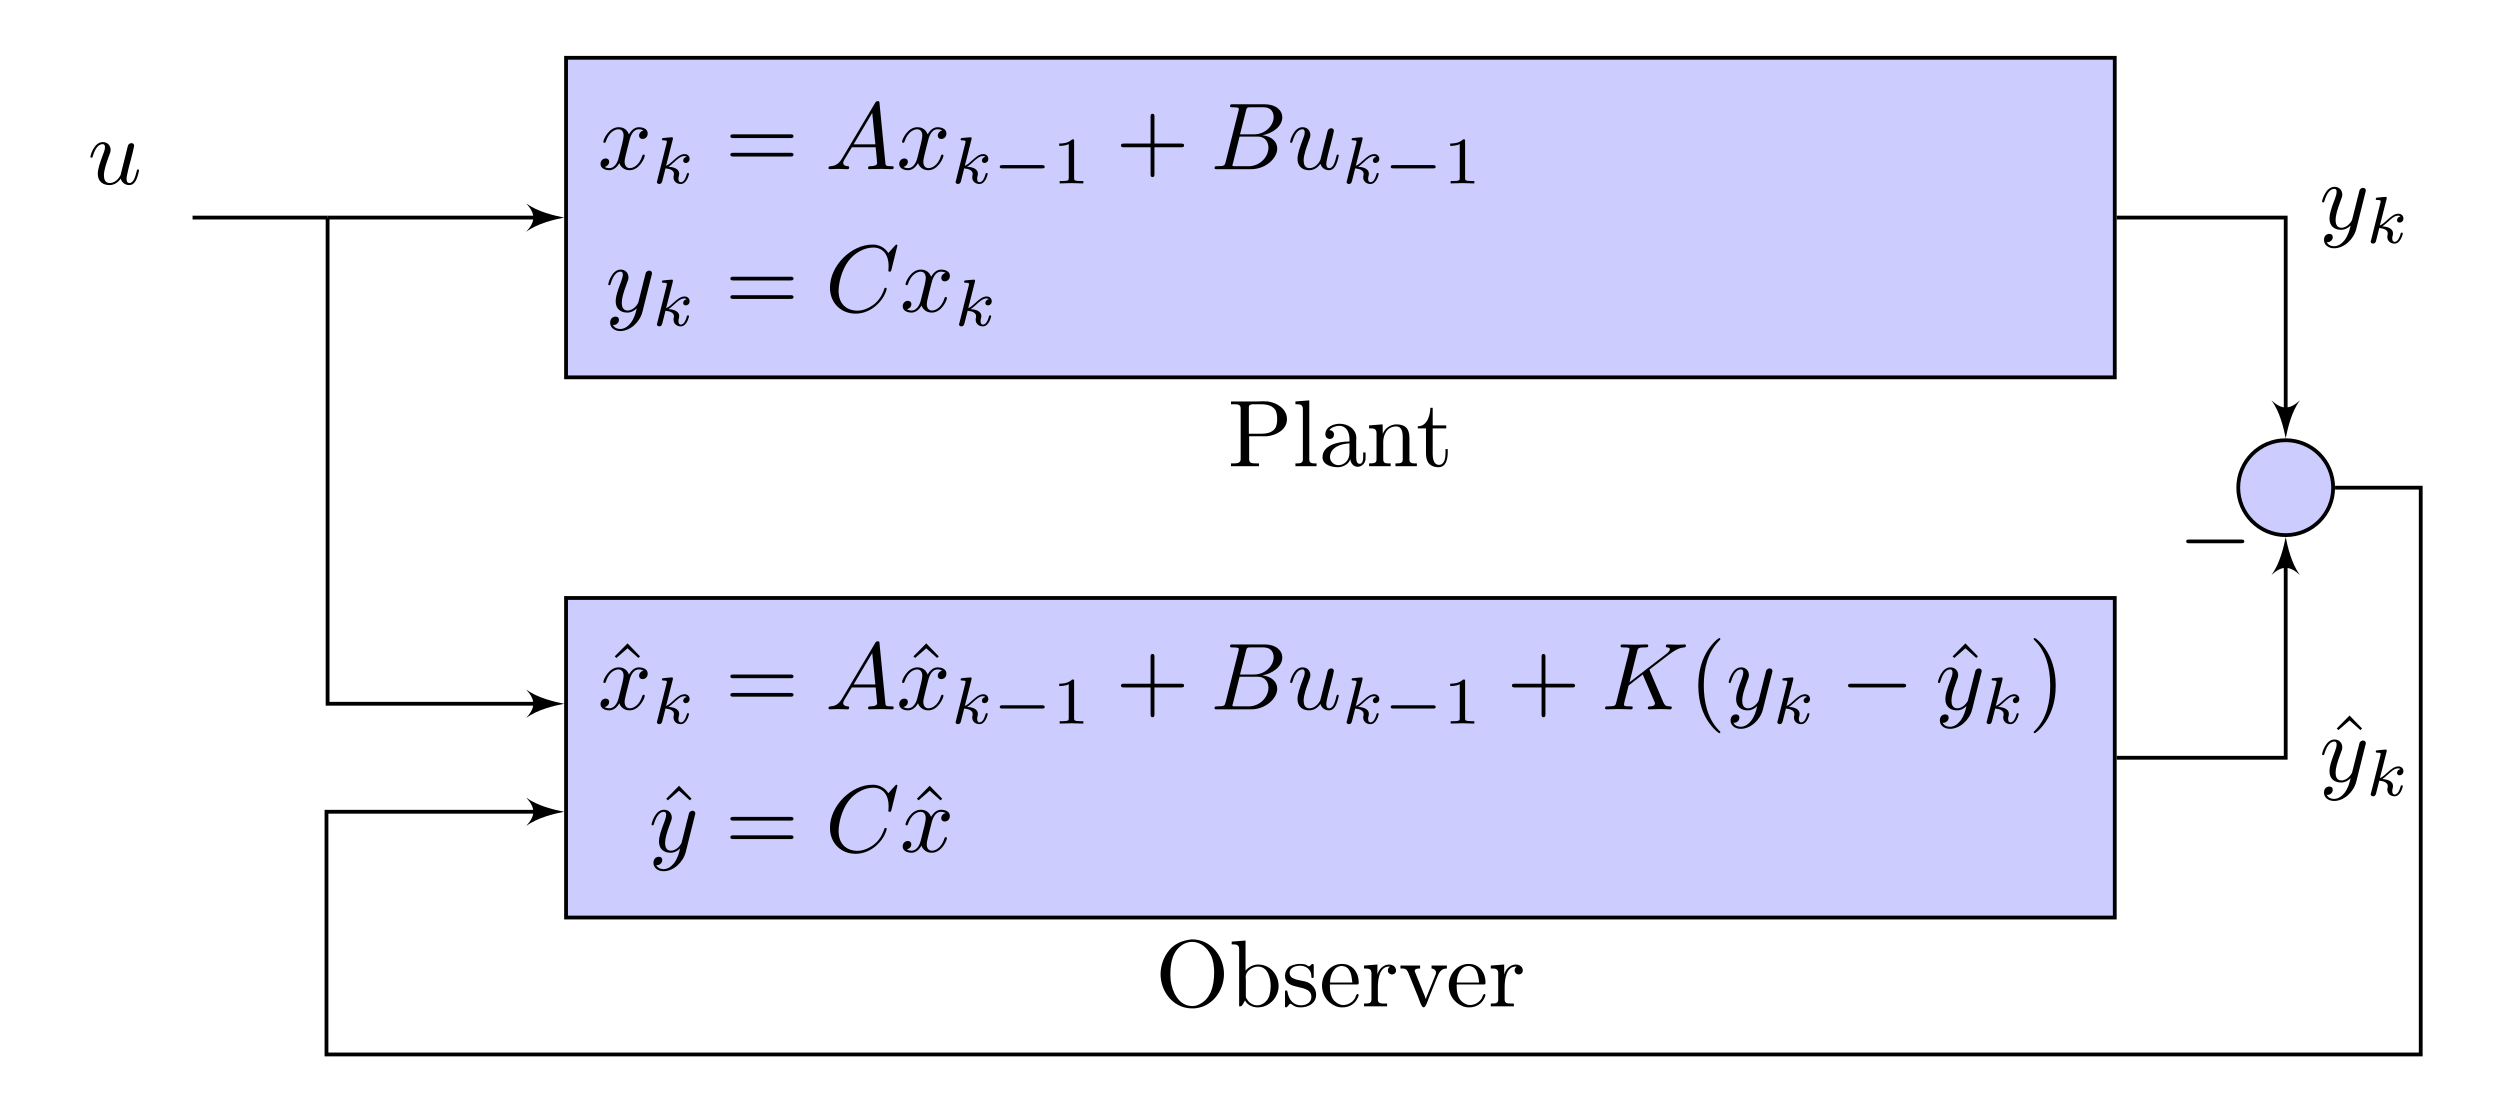
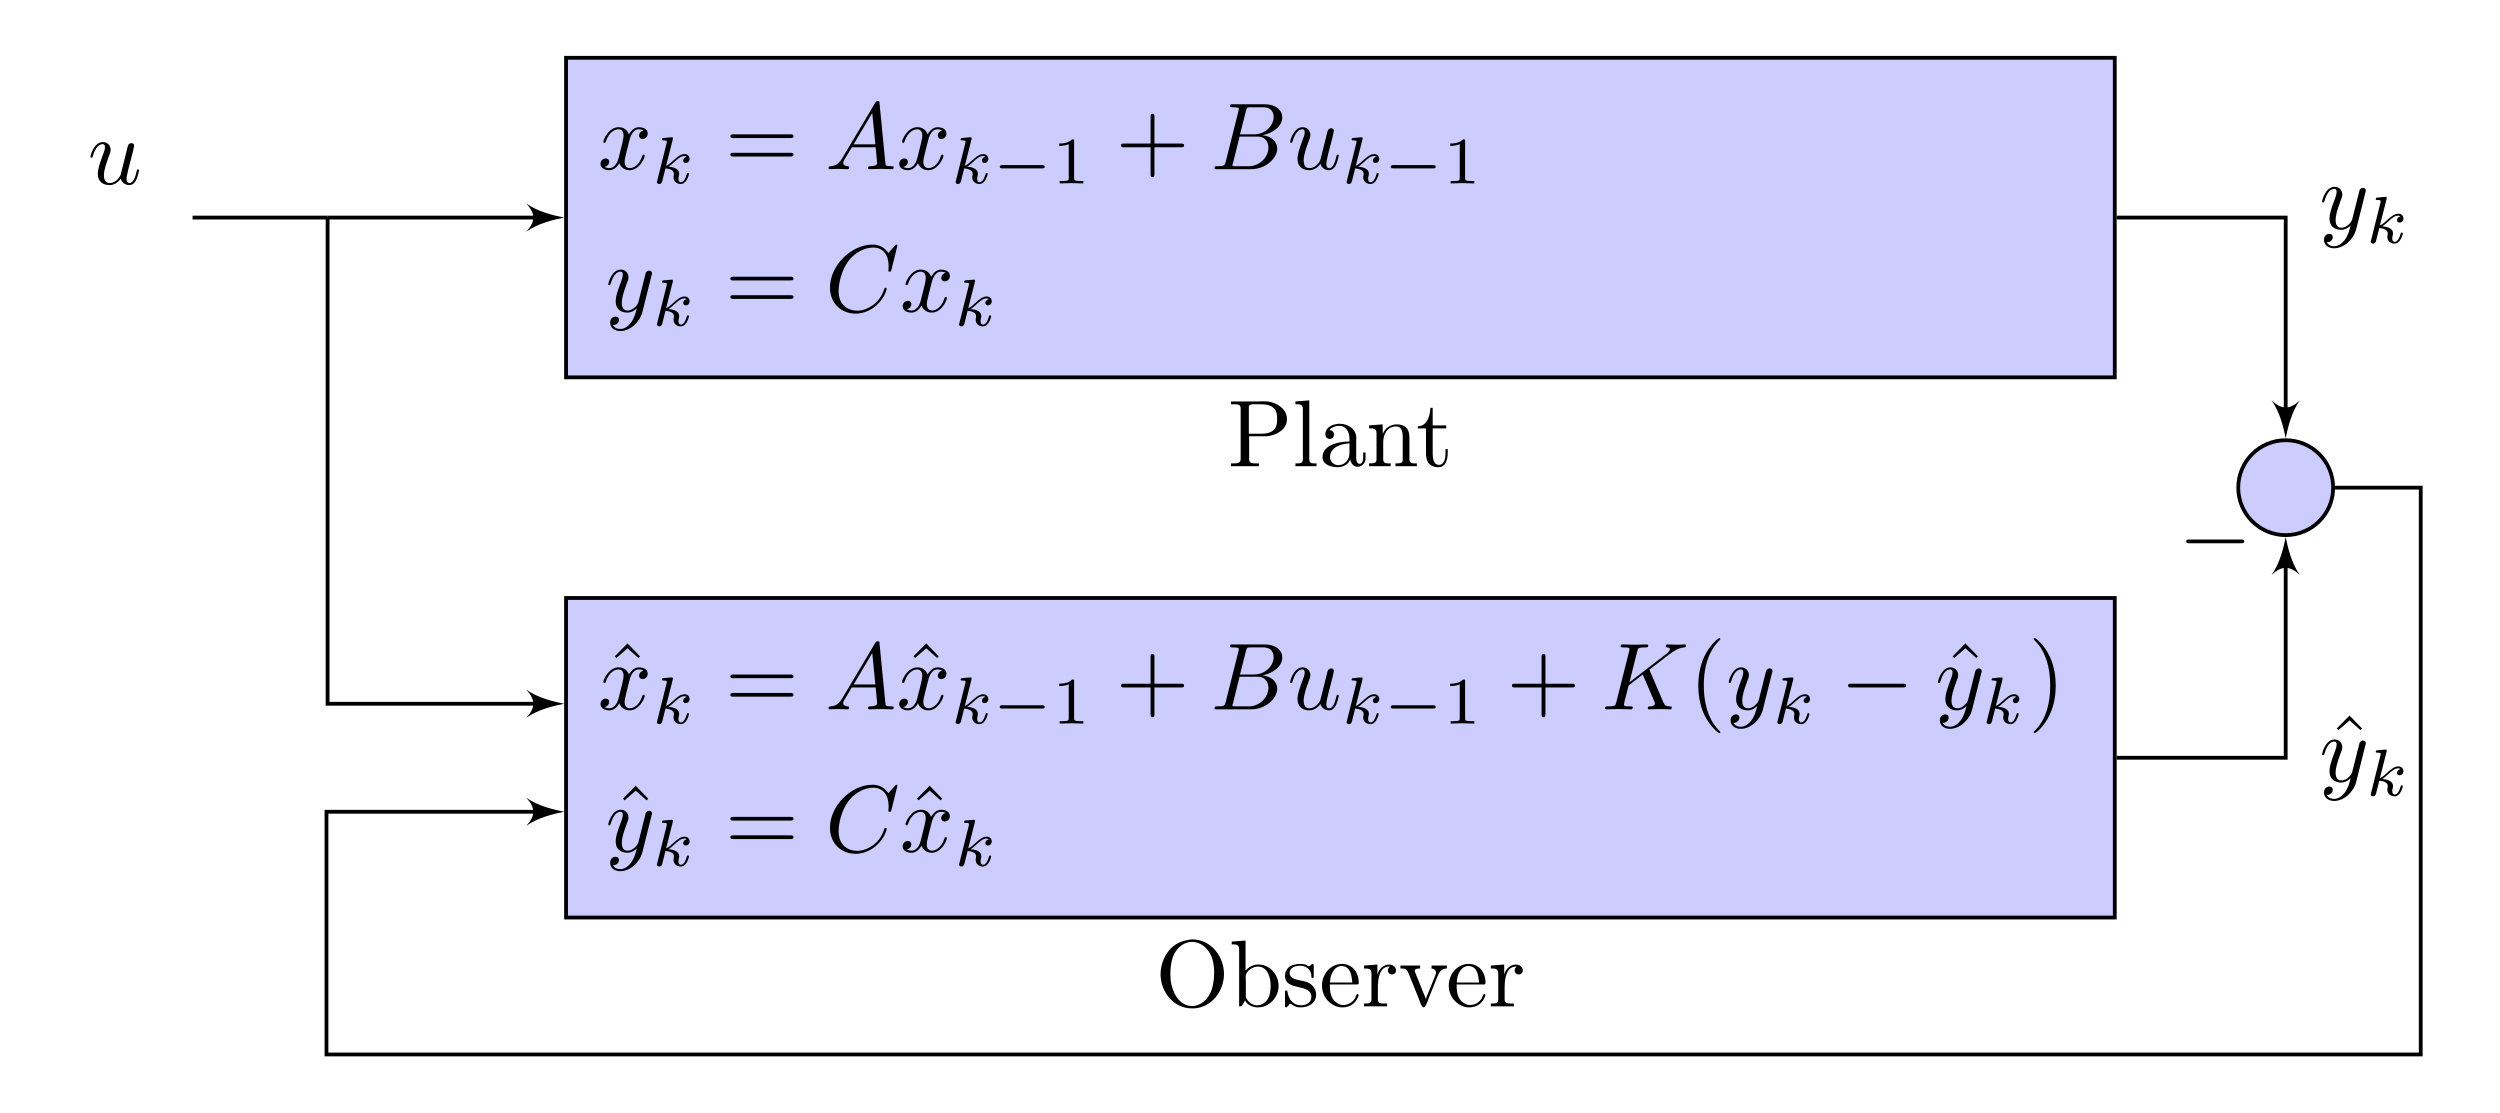
<svg xmlns="http://www.w3.org/2000/svg" xmlns:xlink="http://www.w3.org/1999/xlink" width="262.39pt" height="116.739pt" viewBox="0 0 262.39 116.739" version="1.1">
  <defs>
    <g>
      <symbol overflow="visible" id="glyph0-0">
        <path style="stroke:none;" d="" />
      </symbol>
      <symbol overflow="visible" id="glyph0-1">
        <path style="stroke:none;" d="M 3.328 -3.016 C 3.391 -3.266 3.625 -4.188 4.312 -4.188 C 4.359 -4.188 4.609 -4.188 4.812 -4.062 C 4.531 -4 4.344 -3.766 4.344 -3.516 C 4.344 -3.359 4.453 -3.172 4.719 -3.172 C 4.938 -3.172 5.25 -3.344 5.25 -3.75 C 5.25 -4.266 4.672 -4.406 4.328 -4.406 C 3.75 -4.406 3.406 -3.875 3.281 -3.656 C 3.031 -4.312 2.5 -4.406 2.203 -4.406 C 1.172 -4.406 0.594 -3.125 0.594 -2.875 C 0.594 -2.766 0.703 -2.766 0.719 -2.766 C 0.797 -2.766 0.828 -2.797 0.844 -2.875 C 1.188 -3.938 1.844 -4.188 2.188 -4.188 C 2.375 -4.188 2.719 -4.094 2.719 -3.516 C 2.719 -3.203 2.547 -2.547 2.188 -1.141 C 2.031 -0.531 1.672 -0.109 1.234 -0.109 C 1.172 -0.109 0.953 -0.109 0.734 -0.234 C 0.984 -0.297 1.203 -0.5 1.203 -0.781 C 1.203 -1.047 0.984 -1.125 0.844 -1.125 C 0.531 -1.125 0.297 -0.875 0.297 -0.547 C 0.297 -0.094 0.781 0.109 1.219 0.109 C 1.891 0.109 2.25 -0.594 2.266 -0.641 C 2.391 -0.281 2.75 0.109 3.344 0.109 C 4.375 0.109 4.938 -1.172 4.938 -1.422 C 4.938 -1.531 4.859 -1.531 4.828 -1.531 C 4.734 -1.531 4.719 -1.484 4.688 -1.422 C 4.359 -0.344 3.688 -0.109 3.375 -0.109 C 2.984 -0.109 2.828 -0.422 2.828 -0.766 C 2.828 -0.984 2.875 -1.203 2.984 -1.641 Z M 3.328 -3.016 " />
      </symbol>
      <symbol overflow="visible" id="glyph0-2">
        <path style="stroke:none;" d="M 1.781 -1.141 C 1.391 -0.484 1 -0.344 0.562 -0.312 C 0.438 -0.297 0.344 -0.297 0.344 -0.109 C 0.344 -0.047 0.406 0 0.484 0 C 0.75 0 1.062 -0.031 1.328 -0.031 C 1.672 -0.031 2.016 0 2.328 0 C 2.391 0 2.516 0 2.516 -0.188 C 2.516 -0.297 2.438 -0.312 2.359 -0.312 C 2.141 -0.328 1.891 -0.406 1.891 -0.656 C 1.891 -0.781 1.953 -0.891 2.031 -1.031 L 2.797 -2.297 L 5.297 -2.297 C 5.312 -2.094 5.453 -0.734 5.453 -0.641 C 5.453 -0.344 4.938 -0.312 4.734 -0.312 C 4.594 -0.312 4.5 -0.312 4.5 -0.109 C 4.5 0 4.609 0 4.641 0 C 5.047 0 5.469 -0.031 5.875 -0.031 C 6.125 -0.031 6.766 0 7.016 0 C 7.062 0 7.188 0 7.188 -0.203 C 7.188 -0.312 7.094 -0.312 6.953 -0.312 C 6.344 -0.312 6.344 -0.375 6.312 -0.672 L 5.703 -6.891 C 5.688 -7.094 5.688 -7.141 5.516 -7.141 C 5.359 -7.141 5.312 -7.062 5.25 -6.969 Z M 2.984 -2.609 L 4.938 -5.906 L 5.266 -2.609 Z M 2.984 -2.609 " />
      </symbol>
      <symbol overflow="visible" id="glyph0-3">
        <path style="stroke:none;" d="M 1.594 -0.781 C 1.5 -0.391 1.469 -0.312 0.688 -0.312 C 0.516 -0.312 0.422 -0.312 0.422 -0.109 C 0.422 0 0.516 0 0.688 0 L 4.25 0 C 5.828 0 7 -1.172 7 -2.156 C 7 -2.875 6.422 -3.453 5.453 -3.562 C 6.484 -3.75 7.531 -4.484 7.531 -5.438 C 7.531 -6.172 6.875 -6.812 5.688 -6.812 L 2.328 -6.812 C 2.141 -6.812 2.047 -6.812 2.047 -6.609 C 2.047 -6.5 2.141 -6.5 2.328 -6.5 C 2.344 -6.5 2.531 -6.5 2.703 -6.484 C 2.875 -6.453 2.969 -6.453 2.969 -6.312 C 2.969 -6.281 2.953 -6.25 2.938 -6.125 Z M 3.094 -3.656 L 3.719 -6.125 C 3.812 -6.469 3.828 -6.5 4.25 -6.5 L 5.547 -6.5 C 6.422 -6.5 6.625 -5.906 6.625 -5.469 C 6.625 -4.594 5.766 -3.656 4.562 -3.656 Z M 2.656 -0.312 C 2.516 -0.312 2.5 -0.312 2.438 -0.312 C 2.328 -0.328 2.297 -0.344 2.297 -0.422 C 2.297 -0.453 2.297 -0.469 2.359 -0.641 L 3.047 -3.422 L 4.922 -3.422 C 5.875 -3.422 6.078 -2.688 6.078 -2.266 C 6.078 -1.281 5.188 -0.312 4 -0.312 Z M 2.656 -0.312 " />
      </symbol>
      <symbol overflow="visible" id="glyph0-4">
        <path style="stroke:none;" d="M 3.484 -0.562 C 3.594 -0.156 3.953 0.109 4.375 0.109 C 4.719 0.109 4.953 -0.125 5.109 -0.438 C 5.281 -0.797 5.406 -1.406 5.406 -1.422 C 5.406 -1.531 5.328 -1.531 5.297 -1.531 C 5.188 -1.531 5.188 -1.484 5.156 -1.344 C 5.016 -0.781 4.828 -0.109 4.406 -0.109 C 4.203 -0.109 4.094 -0.234 4.094 -0.562 C 4.094 -0.781 4.219 -1.25 4.297 -1.609 L 4.578 -2.688 C 4.609 -2.828 4.703 -3.203 4.75 -3.359 C 4.797 -3.594 4.891 -3.969 4.891 -4.031 C 4.891 -4.203 4.75 -4.297 4.609 -4.297 C 4.562 -4.297 4.297 -4.281 4.219 -3.953 C 4.031 -3.219 3.594 -1.469 3.469 -0.953 C 3.453 -0.906 3.062 -0.109 2.328 -0.109 C 1.812 -0.109 1.719 -0.562 1.719 -0.922 C 1.719 -1.484 2 -2.266 2.25 -2.953 C 2.375 -3.266 2.422 -3.406 2.422 -3.594 C 2.422 -4.031 2.109 -4.406 1.609 -4.406 C 0.656 -4.406 0.297 -2.953 0.297 -2.875 C 0.297 -2.766 0.391 -2.766 0.406 -2.766 C 0.516 -2.766 0.516 -2.797 0.562 -2.953 C 0.812 -3.812 1.203 -4.188 1.578 -4.188 C 1.672 -4.188 1.828 -4.172 1.828 -3.859 C 1.828 -3.625 1.719 -3.328 1.656 -3.188 C 1.281 -2.188 1.078 -1.578 1.078 -1.094 C 1.078 -0.141 1.766 0.109 2.297 0.109 C 2.953 0.109 3.312 -0.344 3.484 -0.562 Z M 3.484 -0.562 " />
      </symbol>
      <symbol overflow="visible" id="glyph0-5">
        <path style="stroke:none;" d="M 4.844 -3.797 C 4.891 -3.938 4.891 -3.953 4.891 -4.031 C 4.891 -4.203 4.75 -4.297 4.594 -4.297 C 4.5 -4.297 4.344 -4.234 4.25 -4.094 C 4.234 -4.031 4.141 -3.734 4.109 -3.547 C 4.031 -3.297 3.969 -3.016 3.906 -2.75 L 3.453 -0.953 C 3.422 -0.812 2.984 -0.109 2.328 -0.109 C 1.828 -0.109 1.719 -0.547 1.719 -0.922 C 1.719 -1.375 1.891 -2 2.219 -2.875 C 2.375 -3.281 2.422 -3.391 2.422 -3.594 C 2.422 -4.031 2.109 -4.406 1.609 -4.406 C 0.656 -4.406 0.297 -2.953 0.297 -2.875 C 0.297 -2.766 0.391 -2.766 0.406 -2.766 C 0.516 -2.766 0.516 -2.797 0.562 -2.953 C 0.844 -3.891 1.234 -4.188 1.578 -4.188 C 1.656 -4.188 1.828 -4.188 1.828 -3.875 C 1.828 -3.625 1.719 -3.359 1.656 -3.172 C 1.25 -2.109 1.078 -1.547 1.078 -1.078 C 1.078 -0.188 1.703 0.109 2.297 0.109 C 2.688 0.109 3.016 -0.062 3.297 -0.344 C 3.172 0.172 3.047 0.672 2.656 1.203 C 2.391 1.531 2.016 1.828 1.562 1.828 C 1.422 1.828 0.969 1.797 0.797 1.406 C 0.953 1.406 1.094 1.406 1.219 1.281 C 1.328 1.203 1.422 1.062 1.422 0.875 C 1.422 0.562 1.156 0.531 1.062 0.531 C 0.828 0.531 0.5 0.688 0.5 1.172 C 0.5 1.672 0.938 2.047 1.562 2.047 C 2.578 2.047 3.609 1.141 3.891 0.016 Z M 4.844 -3.797 " />
      </symbol>
      <symbol overflow="visible" id="glyph0-6">
        <path style="stroke:none;" d="M 7.578 -6.922 C 7.578 -6.953 7.562 -7.031 7.469 -7.031 C 7.438 -7.031 7.422 -7.016 7.312 -6.906 L 6.625 -6.141 C 6.531 -6.281 6.078 -7.031 4.969 -7.031 C 2.734 -7.031 0.5 -4.828 0.5 -2.516 C 0.5 -0.875 1.672 0.219 3.203 0.219 C 4.062 0.219 4.828 -0.172 5.359 -0.641 C 6.281 -1.453 6.453 -2.359 6.453 -2.391 C 6.453 -2.5 6.344 -2.5 6.328 -2.5 C 6.266 -2.5 6.219 -2.469 6.203 -2.391 C 6.109 -2.109 5.875 -1.391 5.188 -0.812 C 4.5 -0.266 3.875 -0.094 3.359 -0.094 C 2.469 -0.094 1.406 -0.609 1.406 -2.156 C 1.406 -2.734 1.609 -4.344 2.609 -5.516 C 3.219 -6.219 4.156 -6.719 5.047 -6.719 C 6.062 -6.719 6.656 -5.953 6.656 -4.797 C 6.656 -4.391 6.625 -4.391 6.625 -4.281 C 6.625 -4.188 6.734 -4.188 6.766 -4.188 C 6.891 -4.188 6.891 -4.203 6.953 -4.391 Z M 7.578 -6.922 " />
      </symbol>
      <symbol overflow="visible" id="glyph0-7">
        <path style="stroke:none;" d="M 5.078 -4.031 C 5.062 -4.062 5.031 -4.141 5.031 -4.172 C 5.031 -4.172 5.203 -4.312 5.312 -4.391 L 7.062 -5.734 C 8 -6.438 8.391 -6.469 8.688 -6.5 C 8.766 -6.516 8.859 -6.516 8.859 -6.703 C 8.859 -6.734 8.828 -6.812 8.75 -6.812 C 8.531 -6.812 8.281 -6.781 8.047 -6.781 C 7.688 -6.781 7.297 -6.812 6.938 -6.812 C 6.875 -6.812 6.75 -6.812 6.75 -6.609 C 6.75 -6.547 6.797 -6.516 6.875 -6.5 C 7.094 -6.484 7.172 -6.438 7.172 -6.297 C 7.172 -6.109 6.875 -5.875 6.812 -5.828 L 2.938 -2.844 L 3.734 -6.047 C 3.812 -6.406 3.844 -6.5 4.562 -6.5 C 4.812 -6.5 4.906 -6.5 4.906 -6.703 C 4.906 -6.781 4.828 -6.812 4.766 -6.812 C 4.484 -6.812 3.766 -6.781 3.484 -6.781 C 3.203 -6.781 2.5 -6.812 2.203 -6.812 C 2.141 -6.812 2 -6.812 2 -6.625 C 2 -6.5 2.094 -6.5 2.297 -6.5 C 2.422 -6.5 2.609 -6.484 2.719 -6.484 C 2.875 -6.453 2.938 -6.438 2.938 -6.312 C 2.938 -6.281 2.938 -6.25 2.906 -6.125 L 1.562 -0.781 C 1.469 -0.391 1.453 -0.312 0.656 -0.312 C 0.484 -0.312 0.375 -0.312 0.375 -0.125 C 0.375 0 0.5 0 0.531 0 C 0.812 0 1.516 -0.031 1.797 -0.031 C 2 -0.031 2.219 -0.016 2.438 -0.016 C 2.656 -0.016 2.875 0 3.078 0 C 3.156 0 3.281 0 3.281 -0.203 C 3.281 -0.312 3.188 -0.312 3 -0.312 C 2.625 -0.312 2.359 -0.312 2.359 -0.484 C 2.359 -0.562 2.406 -0.781 2.438 -0.922 C 2.578 -1.453 2.719 -1.969 2.844 -2.5 L 4.328 -3.656 L 5.484 -0.969 C 5.609 -0.703 5.609 -0.672 5.609 -0.625 C 5.609 -0.312 5.172 -0.312 5.078 -0.312 C 4.969 -0.312 4.859 -0.312 4.859 -0.109 C 4.859 0 4.984 0 5 0 C 5.406 0 5.828 -0.031 6.219 -0.031 C 6.438 -0.031 6.984 0 7.203 0 C 7.25 0 7.375 0 7.375 -0.203 C 7.375 -0.312 7.266 -0.312 7.172 -0.312 C 6.766 -0.312 6.641 -0.406 6.484 -0.75 Z M 5.078 -4.031 " />
      </symbol>
      <symbol overflow="visible" id="glyph1-0">
        <path style="stroke:none;" d="" />
      </symbol>
      <symbol overflow="visible" id="glyph1-1">
        <path style="stroke:none;" d="M 2.188 -4.625 C 2.188 -4.641 2.203 -4.734 2.203 -4.734 C 2.203 -4.781 2.188 -4.844 2.094 -4.844 C 1.953 -4.844 1.375 -4.781 1.203 -4.766 C 1.156 -4.766 1.047 -4.75 1.047 -4.609 C 1.047 -4.516 1.156 -4.516 1.234 -4.516 C 1.562 -4.516 1.562 -4.453 1.562 -4.406 C 1.562 -4.359 1.547 -4.312 1.547 -4.25 L 0.562 -0.312 C 0.516 -0.188 0.516 -0.172 0.516 -0.156 C 0.516 -0.047 0.609 0.062 0.766 0.062 C 0.953 0.062 1.031 -0.062 1.078 -0.219 C 1.094 -0.25 1.391 -1.484 1.422 -1.578 C 1.922 -1.531 2.312 -1.359 2.312 -1 C 2.312 -0.969 2.312 -0.938 2.297 -0.859 C 2.266 -0.766 2.266 -0.719 2.266 -0.641 C 2.266 -0.156 2.672 0.062 3.016 0.062 C 3.688 0.062 3.891 -0.984 3.891 -1 C 3.891 -1.094 3.812 -1.094 3.781 -1.094 C 3.688 -1.094 3.672 -1.047 3.641 -0.922 C 3.562 -0.625 3.375 -0.125 3.031 -0.125 C 2.844 -0.125 2.781 -0.297 2.781 -0.484 C 2.781 -0.609 2.781 -0.625 2.828 -0.797 C 2.844 -0.828 2.859 -0.938 2.859 -1.016 C 2.859 -1.641 2.031 -1.734 1.734 -1.75 C 1.938 -1.875 2.188 -2.109 2.312 -2.219 C 2.672 -2.547 3.016 -2.875 3.406 -2.875 C 3.484 -2.875 3.578 -2.859 3.641 -2.781 C 3.344 -2.734 3.281 -2.5 3.281 -2.391 C 3.281 -2.25 3.391 -2.141 3.547 -2.141 C 3.75 -2.141 3.953 -2.297 3.953 -2.578 C 3.953 -2.812 3.781 -3.078 3.422 -3.078 C 3.016 -3.078 2.656 -2.781 2.297 -2.453 C 2 -2.188 1.781 -1.969 1.484 -1.844 Z M 2.188 -4.625 " />
      </symbol>
      <symbol overflow="visible" id="glyph2-0">
        <path style="stroke:none;" d="" />
      </symbol>
      <symbol overflow="visible" id="glyph2-1">
        <path style="stroke:none;" d="M 6.844 -3.266 C 7 -3.266 7.188 -3.266 7.188 -3.453 C 7.188 -3.656 7 -3.656 6.859 -3.656 L 0.891 -3.656 C 0.75 -3.656 0.562 -3.656 0.562 -3.453 C 0.562 -3.266 0.75 -3.266 0.891 -3.266 Z M 6.859 -1.328 C 7 -1.328 7.188 -1.328 7.188 -1.531 C 7.188 -1.719 7 -1.719 6.844 -1.719 L 0.891 -1.719 C 0.75 -1.719 0.562 -1.719 0.562 -1.531 C 0.562 -1.328 0.75 -1.328 0.891 -1.328 Z M 6.859 -1.328 " />
      </symbol>
      <symbol overflow="visible" id="glyph2-2">
        <path style="stroke:none;" d="M 4.078 -2.297 L 6.859 -2.297 C 7 -2.297 7.188 -2.297 7.188 -2.5 C 7.188 -2.688 7 -2.688 6.859 -2.688 L 4.078 -2.688 L 4.078 -5.484 C 4.078 -5.625 4.078 -5.812 3.875 -5.812 C 3.672 -5.812 3.672 -5.625 3.672 -5.484 L 3.672 -2.688 L 0.891 -2.688 C 0.75 -2.688 0.562 -2.688 0.562 -2.5 C 0.562 -2.297 0.75 -2.297 0.891 -2.297 L 3.672 -2.297 L 3.672 0.5 C 3.672 0.641 3.672 0.828 3.875 0.828 C 4.078 0.828 4.078 0.641 4.078 0.5 Z M 4.078 -2.297 " />
      </symbol>
      <symbol overflow="visible" id="glyph2-3">
        <path style="stroke:none;" d="M 2.5 -6.922 L 1.156 -5.562 L 1.328 -5.391 L 2.5 -6.406 L 3.641 -5.391 L 3.812 -5.562 Z M 2.5 -6.922 " />
      </symbol>
      <symbol overflow="visible" id="glyph2-4">
        <path style="stroke:none;" d="M 3.297 2.391 C 3.297 2.359 3.297 2.344 3.125 2.172 C 1.891 0.922 1.562 -0.969 1.562 -2.5 C 1.562 -4.234 1.938 -5.969 3.172 -7.203 C 3.297 -7.328 3.297 -7.344 3.297 -7.375 C 3.297 -7.453 3.266 -7.484 3.203 -7.484 C 3.094 -7.484 2.203 -6.797 1.609 -5.531 C 1.109 -4.438 0.984 -3.328 0.984 -2.5 C 0.984 -1.719 1.094 -0.516 1.641 0.625 C 2.25 1.844 3.094 2.5 3.203 2.5 C 3.266 2.5 3.297 2.469 3.297 2.391 Z M 3.297 2.391 " />
      </symbol>
      <symbol overflow="visible" id="glyph2-5">
        <path style="stroke:none;" d="M 2.875 -2.5 C 2.875 -3.266 2.766 -4.469 2.219 -5.609 C 1.625 -6.828 0.766 -7.484 0.672 -7.484 C 0.609 -7.484 0.562 -7.438 0.562 -7.375 C 0.562 -7.344 0.562 -7.328 0.75 -7.141 C 1.734 -6.156 2.297 -4.578 2.297 -2.5 C 2.297 -0.781 1.938 0.969 0.703 2.219 C 0.562 2.344 0.562 2.359 0.562 2.391 C 0.562 2.453 0.609 2.5 0.672 2.5 C 0.766 2.5 1.672 1.812 2.25 0.547 C 2.766 -0.547 2.875 -1.656 2.875 -2.5 Z M 2.875 -2.5 " />
      </symbol>
      <symbol overflow="visible" id="glyph3-0">
        <path style="stroke:none;" d="" />
      </symbol>
      <symbol overflow="visible" id="glyph3-1">
        <path style="stroke:none;" d="M 5.188 -1.578 C 5.297 -1.578 5.469 -1.578 5.469 -1.734 C 5.469 -1.922 5.297 -1.922 5.188 -1.922 L 1.031 -1.922 C 0.922 -1.922 0.75 -1.922 0.75 -1.75 C 0.75 -1.578 0.906 -1.578 1.031 -1.578 Z M 5.188 -1.578 " />
      </symbol>
      <symbol overflow="visible" id="glyph4-0">
        <path style="stroke:none;" d="" />
      </symbol>
      <symbol overflow="visible" id="glyph4-1">
        <path style="stroke:none;" d="M 2.328 -4.438 C 2.328 -4.625 2.328 -4.625 2.125 -4.625 C 1.672 -4.188 1.047 -4.188 0.766 -4.188 L 0.766 -3.938 C 0.922 -3.938 1.391 -3.938 1.766 -4.125 L 1.766 -0.578 C 1.766 -0.344 1.766 -0.25 1.078 -0.25 L 0.812 -0.25 L 0.812 0 C 0.938 0 1.797 -0.031 2.047 -0.031 C 2.266 -0.031 3.141 0 3.297 0 L 3.297 -0.25 L 3.031 -0.25 C 2.328 -0.25 2.328 -0.344 2.328 -0.578 Z M 2.328 -4.438 " />
      </symbol>
      <symbol overflow="visible" id="glyph5-0">
        <path style="stroke:none;" d="" />
      </symbol>
      <symbol overflow="visible" id="glyph5-1">
        <path style="stroke:none;" d="M 6.562 -2.297 C 6.734 -2.297 6.922 -2.297 6.922 -2.5 C 6.922 -2.688 6.734 -2.688 6.562 -2.688 L 1.172 -2.688 C 1 -2.688 0.828 -2.688 0.828 -2.5 C 0.828 -2.297 1 -2.297 1.172 -2.297 Z M 6.562 -2.297 " />
      </symbol>
      <symbol overflow="visible" id="glyph6-0">
        <path style="stroke:none;" d="" />
      </symbol>
      <symbol overflow="visible" id="glyph6-1">
        <path style="stroke:none;" d="M 0.344 -6.812 L 0.344 -6.516 C 0.469 -6.516 0.594 -6.516 0.719 -6.516 C 1.078 -6.516 1.359 -6.469 1.359 -6.078 L 1.359 -0.75 C 1.359 -0.375 1.031 -0.312 0.703 -0.312 C 0.562 -0.312 0.453 -0.312 0.344 -0.312 L 0.344 -0.016 L 3.281 -0.016 L 3.281 -0.312 L 2.938 -0.312 C 2.516 -0.312 2.25 -0.344 2.25 -0.75 L 2.25 -3.156 L 4.094 -3.156 C 5.031 -3.234 6.219 -3.812 6.219 -4.953 C 6.219 -6.016 5.172 -6.703 4.172 -6.812 C 4.016 -6.812 3.875 -6.828 3.734 -6.828 C 3.531 -6.828 3.328 -6.812 3.141 -6.812 Z M 2.219 -3.422 L 2.219 -6.188 C 2.219 -6.453 2.391 -6.484 2.578 -6.516 L 3.328 -6.516 C 3.891 -6.516 4.531 -6.484 4.922 -6.016 C 5.156 -5.734 5.188 -5.328 5.188 -4.969 C 5.188 -4.609 5.156 -4.234 4.938 -3.938 C 4.609 -3.516 4.031 -3.422 3.516 -3.422 Z M 2.219 -3.422 " />
      </symbol>
      <symbol overflow="visible" id="glyph6-2">
        <path style="stroke:none;" d="M 0.328 -6.812 L 0.328 -6.516 L 0.484 -6.516 C 0.844 -6.516 1.109 -6.469 1.109 -5.984 L 1.109 -0.953 C 1.109 -0.891 1.109 -0.812 1.109 -0.734 C 1.109 -0.359 0.844 -0.312 0.562 -0.312 L 0.328 -0.312 L 0.328 -0.016 L 2.547 -0.016 L 2.547 -0.312 L 2.297 -0.312 C 2.016 -0.312 1.781 -0.359 1.781 -0.75 L 1.781 -6.922 Z M 0.328 -6.812 " />
      </symbol>
      <symbol overflow="visible" id="glyph6-3">
        <path style="stroke:none;" d="M 1.109 -3.797 C 1.359 -4.109 1.797 -4.25 2.172 -4.25 C 2.906 -4.25 3.234 -3.578 3.234 -2.875 L 3.234 -2.609 C 2.094 -2.609 0.406 -2.25 0.406 -0.953 L 0.406 -0.875 C 0.484 -0.094 1.453 0.094 2.031 0.094 C 2.531 0.094 3.188 -0.234 3.312 -0.75 C 3.375 -0.312 3.656 0.047 4.094 0.047 C 4.5 0.047 4.859 -0.281 4.922 -0.734 L 4.922 -1.453 L 4.672 -1.453 L 4.672 -0.953 C 4.672 -0.672 4.609 -0.266 4.312 -0.266 C 3.984 -0.266 3.938 -0.656 3.938 -0.922 L 3.938 -2.594 C 3.938 -2.719 3.953 -2.844 3.953 -2.969 C 3.953 -3.938 3.047 -4.469 2.219 -4.469 C 1.578 -4.469 0.703 -4.156 0.703 -3.359 C 0.703 -3.078 0.906 -2.875 1.172 -2.875 C 1.453 -2.875 1.609 -3.094 1.609 -3.344 C 1.609 -3.625 1.391 -3.797 1.109 -3.797 Z M 3.234 -2.406 L 3.234 -1.391 C 3.234 -0.703 2.766 -0.156 2.109 -0.125 L 2.078 -0.125 C 1.609 -0.125 1.188 -0.484 1.188 -0.969 L 1.188 -1.016 C 1.25 -2.031 2.375 -2.375 3.234 -2.406 Z M 3.234 -2.406 " />
      </symbol>
      <symbol overflow="visible" id="glyph6-4">
        <path style="stroke:none;" d="M 0.312 -4.297 L 0.312 -3.984 L 0.469 -3.984 C 0.797 -3.984 1.094 -3.953 1.094 -3.484 L 1.094 -0.734 C 1.094 -0.328 0.812 -0.312 0.375 -0.312 L 0.312 -0.312 L 0.312 -0.016 L 2.578 -0.016 L 2.578 -0.312 L 2.312 -0.312 C 2.031 -0.312 1.797 -0.359 1.797 -0.734 L 1.797 -2.547 C 1.797 -3.266 2.156 -4.188 3.156 -4.188 C 3.781 -4.188 3.844 -3.5 3.844 -3.078 L 3.844 -0.688 C 3.844 -0.344 3.562 -0.312 3.25 -0.312 L 3.078 -0.312 L 3.078 -0.016 L 5.328 -0.016 L 5.328 -0.312 L 5.078 -0.312 C 4.812 -0.312 4.547 -0.359 4.547 -0.703 L 4.547 -2.875 C 4.547 -3.203 4.531 -3.547 4.375 -3.844 C 4.141 -4.281 3.641 -4.406 3.188 -4.406 C 2.578 -4.406 1.938 -3.984 1.75 -3.391 L 1.734 -4.406 Z M 0.312 -4.297 " />
      </symbol>
      <symbol overflow="visible" id="glyph6-5">
        <path style="stroke:none;" d="M 1.484 -6.141 C 1.484 -5.453 1.203 -4.203 0.172 -4.203 L 0.172 -3.984 L 1.031 -3.984 L 1.031 -1.422 C 1.031 -1.094 1.062 -0.75 1.219 -0.469 C 1.438 -0.062 1.906 0.094 2.344 0.094 C 3.156 0.094 3.312 -0.812 3.312 -1.453 L 3.312 -1.812 L 3.078 -1.812 C 3.078 -1.672 3.078 -1.516 3.078 -1.359 C 3.078 -0.922 2.984 -0.156 2.391 -0.156 C 1.828 -0.156 1.734 -0.844 1.734 -1.281 L 1.734 -3.984 L 3.156 -3.984 L 3.156 -4.297 L 1.734 -4.297 L 1.734 -6.141 Z M 1.484 -6.141 " />
      </symbol>
      <symbol overflow="visible" id="glyph6-6">
        <path style="stroke:none;" d="M 3.703 -7.031 C 2.812 -6.906 2.062 -6.625 1.469 -5.922 C 0.875 -5.219 0.547 -4.297 0.547 -3.375 C 0.547 -1.672 1.781 0.203 3.891 0.203 C 5.844 0.203 7.203 -1.578 7.203 -3.406 C 7.203 -5.234 5.859 -7.047 3.844 -7.047 C 3.797 -7.047 3.75 -7.031 3.703 -7.031 Z M 1.578 -3.266 L 1.578 -3.438 C 1.578 -4.578 1.812 -5.891 2.953 -6.547 C 3.234 -6.703 3.547 -6.781 3.875 -6.781 C 4.719 -6.781 5.438 -6.188 5.828 -5.391 C 6.094 -4.844 6.172 -4.156 6.172 -3.578 C 6.172 -2.266 5.859 -0.625 4.328 -0.109 C 4.188 -0.062 4.031 -0.047 3.891 -0.047 C 2.453 -0.047 1.766 -1.531 1.609 -2.734 C 1.594 -2.922 1.594 -3.094 1.578 -3.266 Z M 1.578 -3.266 " />
      </symbol>
      <symbol overflow="visible" id="glyph6-7">
        <path style="stroke:none;" d="M 0.266 -6.812 L 0.266 -6.516 L 0.438 -6.516 C 0.75 -6.516 1.047 -6.484 1.047 -6.016 L 1.047 -0.016 L 1.281 -0.031 L 1.422 -0.203 L 1.656 -0.625 L 1.672 -0.625 C 1.906 -0.141 2.5 0.094 3 0.094 C 4.234 0.094 5.188 -0.984 5.188 -2.156 C 5.188 -3.312 4.312 -4.406 3.047 -4.406 C 2.516 -4.406 2.062 -4.156 1.719 -3.766 L 1.719 -6.922 Z M 4.344 -1.906 C 4.312 -1.438 4.25 -1.016 3.953 -0.641 C 3.703 -0.328 3.328 -0.125 2.938 -0.125 C 2.5 -0.125 2.109 -0.375 1.891 -0.734 C 1.797 -0.844 1.75 -0.922 1.75 -1.078 L 1.75 -2.734 C 1.75 -2.875 1.734 -3 1.734 -3.125 C 1.734 -3.734 2.469 -4.188 3.016 -4.188 C 4.094 -4.188 4.359 -2.938 4.359 -2.141 C 4.359 -2.062 4.359 -2 4.344 -1.906 Z M 4.344 -1.906 " />
      </symbol>
      <symbol overflow="visible" id="glyph6-8">
        <path style="stroke:none;" d="M 1.75 -4.469 C 1.391 -4.422 1 -4.359 0.703 -4.109 C 0.469 -3.891 0.328 -3.562 0.328 -3.234 C 0.328 -1.531 3.094 -2.5 3.094 -1 C 3.094 -0.406 2.547 -0.125 2 -0.125 C 1.25 -0.125 0.734 -0.656 0.594 -1.516 C 0.578 -1.609 0.562 -1.688 0.453 -1.688 C 0.375 -1.688 0.328 -1.641 0.328 -1.562 L 0.328 0.016 C 0.344 0.062 0.375 0.094 0.422 0.094 L 0.438 0.094 C 0.594 0.094 0.75 -0.266 0.875 -0.297 L 0.891 -0.297 C 0.969 -0.297 1.234 -0.047 1.453 0.016 C 1.609 0.078 1.797 0.094 1.969 0.094 C 2.797 0.094 3.594 -0.344 3.594 -1.25 C 3.594 -1.906 3.109 -2.453 2.453 -2.625 C 1.828 -2.797 0.812 -2.797 0.812 -3.516 C 0.812 -4.125 1.484 -4.281 1.922 -4.281 C 2.406 -4.281 3.094 -4 3.094 -3.156 C 3.094 -3.062 3.094 -2.984 3.203 -2.984 C 3.312 -2.984 3.344 -3.062 3.344 -3.156 C 3.344 -3.203 3.344 -3.266 3.344 -3.297 L 3.344 -4.328 C 3.344 -4.391 3.312 -4.469 3.234 -4.469 C 3.078 -4.469 2.969 -4.219 2.859 -4.219 L 2.844 -4.219 C 2.766 -4.219 2.609 -4.344 2.5 -4.391 C 2.312 -4.453 2.109 -4.469 1.922 -4.469 C 1.859 -4.469 1.812 -4.469 1.75 -4.469 Z M 1.75 -4.469 " />
      </symbol>
      <symbol overflow="visible" id="glyph6-9">
        <path style="stroke:none;" d="M 1.109 -2.312 L 3.984 -2.312 C 4.094 -2.312 4.141 -2.375 4.141 -2.5 C 4.141 -3.547 3.5 -4.469 2.375 -4.469 C 1.156 -4.469 0.281 -3.375 0.281 -2.188 C 0.281 -1.281 0.781 -0.453 1.672 -0.062 C 1.891 0.047 2.156 0.094 2.406 0.094 L 2.438 0.094 C 3.203 0.094 3.844 -0.328 4.109 -1.094 C 4.125 -1.125 4.125 -1.172 4.125 -1.203 C 4.125 -1.266 4.094 -1.312 4.016 -1.312 C 3.875 -1.312 3.812 -0.984 3.75 -0.875 C 3.5 -0.438 3.016 -0.156 2.5 -0.156 C 2.141 -0.156 1.812 -0.359 1.547 -0.625 C 1.141 -1.094 1.109 -1.734 1.109 -2.312 Z M 1.125 -2.516 C 1.125 -3.297 1.531 -4.25 2.359 -4.25 L 2.406 -4.25 C 3.375 -4.156 3.375 -3.125 3.469 -2.516 Z M 1.125 -2.516 " />
      </symbol>
      <symbol overflow="visible" id="glyph6-10">
        <path style="stroke:none;" d="M 0.266 -4.297 L 0.266 -3.984 L 0.422 -3.984 C 0.75 -3.984 1.047 -3.953 1.047 -3.484 L 1.047 -0.734 C 1.047 -0.328 0.766 -0.312 0.328 -0.312 L 0.266 -0.312 L 0.266 -0.016 L 2.688 -0.016 L 2.688 -0.312 C 2.562 -0.312 2.422 -0.312 2.297 -0.312 C 1.984 -0.312 1.719 -0.359 1.719 -0.734 L 1.719 -2.047 C 1.719 -2.906 1.906 -4.188 2.891 -4.188 C 2.938 -4.188 2.953 -4.188 3 -4.172 C 2.844 -4.109 2.766 -3.953 2.766 -3.781 C 2.766 -3.562 2.922 -3.406 3.156 -3.359 C 3.438 -3.359 3.625 -3.531 3.625 -3.781 C 3.625 -4.188 3.25 -4.406 2.891 -4.406 C 2.297 -4.406 1.781 -3.875 1.672 -3.344 L 1.672 -4.406 Z M 0.266 -4.297 " />
      </symbol>
      <symbol overflow="visible" id="glyph6-11">
        <path style="stroke:none;" d="M 0.188 -4.297 L 0.188 -3.984 L 0.375 -3.984 C 0.875 -3.984 0.922 -3.781 1.219 -3.031 L 2.031 -1.031 C 2.188 -0.641 2.391 0.094 2.625 0.094 C 2.859 0.094 3.047 -0.625 3.203 -0.984 L 4.031 -3.047 C 4.281 -3.672 4.5 -3.984 5.062 -3.984 L 5.062 -4.297 L 3.453 -4.297 L 3.453 -3.984 C 3.672 -3.984 3.922 -3.812 3.922 -3.578 C 3.922 -3.453 3.875 -3.312 3.812 -3.188 C 3.531 -2.469 3.25 -1.781 2.953 -1.078 C 2.938 -0.984 2.875 -0.891 2.859 -0.797 L 2.844 -0.797 C 2.781 -1.031 2.672 -1.25 2.578 -1.484 L 1.766 -3.5 C 1.734 -3.578 1.688 -3.656 1.688 -3.734 L 1.688 -3.781 C 1.75 -3.984 2.047 -3.984 2.25 -3.984 L 2.25 -4.297 Z M 0.188 -4.297 " />
      </symbol>
    </g>
    <clipPath id="clip1">
      <path d="M 0 0 L 262.391 0 L 262.391 116.738 L 0 116.738 Z M 0 0 " />
    </clipPath>
  </defs>
  <g id="surface1">
    <path style="fill-rule:nonzero;fill:rgb(79.999%,79.999%,100%);fill-opacity:1;stroke-width:0.399;stroke-linecap:butt;stroke-linejoin:miter;stroke:rgb(0%,0%,0%);stroke-opacity:1;stroke-miterlimit:10;" d="M -81.274 -16.768 L 81.273 -16.768 L 81.273 16.771 L -81.274 16.771 Z M -81.274 -16.768 " transform="matrix(1,0,0,-1,140.684,22.837)" />
    <g style="fill:rgb(0%,0%,0%);fill-opacity:1;">
      <use xlink:href="#glyph0-1" x="62.731" y="17.756" />
    </g>
    <g style="fill:rgb(0%,0%,0%);fill-opacity:1;">
      <use xlink:href="#glyph1-1" x="68.425" y="19.25" />
    </g>
    <g style="fill:rgb(0%,0%,0%);fill-opacity:1;">
      <use xlink:href="#glyph2-1" x="76.094" y="17.756" />
    </g>
    <g style="fill:rgb(0%,0%,0%);fill-opacity:1;">
      <use xlink:href="#glyph0-2" x="86.61" y="17.756" />
      <use xlink:href="#glyph0-1" x="94.082" y="17.756" />
    </g>
    <g style="fill:rgb(0%,0%,0%);fill-opacity:1;">
      <use xlink:href="#glyph1-1" x="99.776" y="19.25" />
    </g>
    <g style="fill:rgb(0%,0%,0%);fill-opacity:1;">
      <use xlink:href="#glyph3-1" x="104.18" y="19.25" />
    </g>
    <g style="fill:rgb(0%,0%,0%);fill-opacity:1;">
      <use xlink:href="#glyph4-1" x="110.406" y="19.25" />
    </g>
    <g style="fill:rgb(0%,0%,0%);fill-opacity:1;">
      <use xlink:href="#glyph2-2" x="117.089" y="17.756" />
    </g>
    <g style="fill:rgb(0%,0%,0%);fill-opacity:1;">
      <use xlink:href="#glyph0-3" x="127.052" y="17.756" />
    </g>
    <g style="fill:rgb(0%,0%,0%);fill-opacity:1;">
      <use xlink:href="#glyph0-4" x="135.107" y="17.756" />
    </g>
    <g style="fill:rgb(0%,0%,0%);fill-opacity:1;">
      <use xlink:href="#glyph1-1" x="140.812" y="19.25" />
    </g>
    <g style="fill:rgb(0%,0%,0%);fill-opacity:1;">
      <use xlink:href="#glyph3-1" x="145.215" y="19.25" />
    </g>
    <g style="fill:rgb(0%,0%,0%);fill-opacity:1;">
      <use xlink:href="#glyph4-1" x="151.442" y="19.25" />
    </g>
    <g style="fill:rgb(0%,0%,0%);fill-opacity:1;">
      <use xlink:href="#glyph0-5" x="63.54" y="32.7" />
    </g>
    <g style="fill:rgb(0%,0%,0%);fill-opacity:1;">
      <use xlink:href="#glyph1-1" x="68.425" y="34.194" />
    </g>
    <g style="fill:rgb(0%,0%,0%);fill-opacity:1;">
      <use xlink:href="#glyph2-1" x="76.094" y="32.7" />
    </g>
    <g style="fill:rgb(0%,0%,0%);fill-opacity:1;">
      <use xlink:href="#glyph0-6" x="86.61" y="32.7" />
    </g>
    <g style="fill:rgb(0%,0%,0%);fill-opacity:1;">
      <use xlink:href="#glyph0-1" x="94.448" y="32.7" />
    </g>
    <g style="fill:rgb(0%,0%,0%);fill-opacity:1;">
      <use xlink:href="#glyph1-1" x="100.137" y="34.194" />
    </g>
    <path style="fill-rule:nonzero;fill:rgb(79.999%,79.999%,100%);fill-opacity:1;stroke-width:0.399;stroke-linecap:butt;stroke-linejoin:miter;stroke:rgb(0%,0%,0%);stroke-opacity:1;stroke-miterlimit:10;" d="M -81.274 -73.464 L 81.273 -73.464 L 81.273 -39.925 L -81.274 -39.925 Z M -81.274 -73.464 " transform="matrix(1,0,0,-1,140.684,22.837)" />
    <g style="fill:rgb(0%,0%,0%);fill-opacity:1;">
      <use xlink:href="#glyph2-3" x="63.364" y="74.449" />
    </g>
    <g style="fill:rgb(0%,0%,0%);fill-opacity:1;">
      <use xlink:href="#glyph0-1" x="62.731" y="74.449" />
    </g>
    <g style="fill:rgb(0%,0%,0%);fill-opacity:1;">
      <use xlink:href="#glyph1-1" x="68.425" y="75.943" />
    </g>
    <g style="fill:rgb(0%,0%,0%);fill-opacity:1;">
      <use xlink:href="#glyph2-1" x="76.094" y="74.449" />
    </g>
    <g style="fill:rgb(0%,0%,0%);fill-opacity:1;">
      <use xlink:href="#glyph0-2" x="86.61" y="74.449" />
    </g>
    <g style="fill:rgb(0%,0%,0%);fill-opacity:1;">
      <use xlink:href="#glyph2-3" x="94.715" y="74.449" />
    </g>
    <g style="fill:rgb(0%,0%,0%);fill-opacity:1;">
      <use xlink:href="#glyph0-1" x="94.082" y="74.449" />
    </g>
    <g style="fill:rgb(0%,0%,0%);fill-opacity:1;">
      <use xlink:href="#glyph1-1" x="99.776" y="75.943" />
    </g>
    <g style="fill:rgb(0%,0%,0%);fill-opacity:1;">
      <use xlink:href="#glyph3-1" x="104.18" y="75.943" />
    </g>
    <g style="fill:rgb(0%,0%,0%);fill-opacity:1;">
      <use xlink:href="#glyph4-1" x="110.406" y="75.943" />
    </g>
    <g style="fill:rgb(0%,0%,0%);fill-opacity:1;">
      <use xlink:href="#glyph2-2" x="117.089" y="74.449" />
    </g>
    <g style="fill:rgb(0%,0%,0%);fill-opacity:1;">
      <use xlink:href="#glyph0-3" x="127.052" y="74.449" />
    </g>
    <g style="fill:rgb(0%,0%,0%);fill-opacity:1;">
      <use xlink:href="#glyph0-4" x="135.107" y="74.449" />
    </g>
    <g style="fill:rgb(0%,0%,0%);fill-opacity:1;">
      <use xlink:href="#glyph1-1" x="140.812" y="75.943" />
    </g>
    <g style="fill:rgb(0%,0%,0%);fill-opacity:1;">
      <use xlink:href="#glyph3-1" x="145.215" y="75.943" />
    </g>
    <g style="fill:rgb(0%,0%,0%);fill-opacity:1;">
      <use xlink:href="#glyph4-1" x="151.442" y="75.943" />
    </g>
    <g style="fill:rgb(0%,0%,0%);fill-opacity:1;">
      <use xlink:href="#glyph2-2" x="158.125" y="74.449" />
    </g>
    <g style="fill:rgb(0%,0%,0%);fill-opacity:1;">
      <use xlink:href="#glyph0-7" x="168.088" y="74.449" />
    </g>
    <g style="fill:rgb(0%,0%,0%);fill-opacity:1;">
      <use xlink:href="#glyph2-4" x="177.262" y="74.449" />
    </g>
    <g style="fill:rgb(0%,0%,0%);fill-opacity:1;">
      <use xlink:href="#glyph0-5" x="181.136" y="74.449" />
    </g>
    <g style="fill:rgb(0%,0%,0%);fill-opacity:1;">
      <use xlink:href="#glyph1-1" x="186.021" y="75.943" />
    </g>
    <g style="fill:rgb(0%,0%,0%);fill-opacity:1;">
      <use xlink:href="#glyph5-1" x="193.136" y="74.449" />
    </g>
    <g style="fill:rgb(0%,0%,0%);fill-opacity:1;">
      <use xlink:href="#glyph2-3" x="203.783" y="74.449" />
    </g>
    <g style="fill:rgb(0%,0%,0%);fill-opacity:1;">
      <use xlink:href="#glyph0-5" x="203.099" y="74.449" />
    </g>
    <g style="fill:rgb(0%,0%,0%);fill-opacity:1;">
      <use xlink:href="#glyph1-1" x="207.984" y="75.943" />
    </g>
    <g style="fill:rgb(0%,0%,0%);fill-opacity:1;">
      <use xlink:href="#glyph2-5" x="212.885" y="74.449" />
    </g>
    <g style="fill:rgb(0%,0%,0%);fill-opacity:1;">
-       <use xlink:href="#glyph2-3" x="68.768" y="89.393" />
-     </g>
-     <g style="fill:rgb(0%,0%,0%);fill-opacity:1;">
-       <use xlink:href="#glyph0-5" x="68.085" y="89.393" />
+       <use xlink:href="#glyph2-3" x="64.224" y="89.393" />
+     </g>
+     <g style="fill:rgb(0%,0%,0%);fill-opacity:1;">
+       <use xlink:href="#glyph0-5" x="63.54" y="89.393" />
+     </g>
+     <g style="fill:rgb(0%,0%,0%);fill-opacity:1;">
+       <use xlink:href="#glyph1-1" x="68.425" y="90.887" />
    </g>
    <g style="fill:rgb(0%,0%,0%);fill-opacity:1;">
      <use xlink:href="#glyph2-1" x="76.094" y="89.393" />
    </g>
    <g style="fill:rgb(0%,0%,0%);fill-opacity:1;">
      <use xlink:href="#glyph0-6" x="86.61" y="89.393" />
    </g>
    <g style="fill:rgb(0%,0%,0%);fill-opacity:1;">
      <use xlink:href="#glyph2-3" x="95.076" y="89.393" />
    </g>
    <g style="fill:rgb(0%,0%,0%);fill-opacity:1;">
      <use xlink:href="#glyph0-1" x="94.443" y="89.393" />
+     </g>
+     <g style="fill:rgb(0%,0%,0%);fill-opacity:1;">
+       <use xlink:href="#glyph1-1" x="100.137" y="90.887" />
    </g>
    <path style="fill-rule:nonzero;fill:rgb(79.999%,79.999%,100%);fill-opacity:1;stroke-width:0.399;stroke-linecap:butt;stroke-linejoin:miter;stroke:rgb(0%,0%,0%);stroke-opacity:1;stroke-miterlimit:10;" d="M 104.195 -28.347 C 104.195 -25.597 101.964 -23.366 99.214 -23.366 C 96.464 -23.366 94.234 -25.597 94.234 -28.347 C 94.234 -31.097 96.464 -33.327 99.214 -33.327 C 101.964 -33.327 104.195 -31.097 104.195 -28.347 Z M 104.195 -28.347 " transform="matrix(1,0,0,-1,140.684,22.837)" />
    <path style="fill:none;stroke-width:0.399;stroke-linecap:butt;stroke-linejoin:miter;stroke:rgb(0%,0%,0%);stroke-opacity:1;stroke-miterlimit:10;" d="M 81.472 0.001 L 99.214 0.001 L 99.214 -20.776 " transform="matrix(1,0,0,-1,140.684,22.837)" />
    <path style=" stroke:none;fill-rule:nonzero;fill:rgb(0%,0%,0%);fill-opacity:1;" d="M 239.898 46.004 C 240.098 45.008 240.496 43.215 241.391 42.02 C 240.297 43.016 239.5 43.016 238.402 42.02 C 239.301 43.215 239.699 45.008 239.898 46.004 Z M 239.898 46.004 " />
    <g style="fill:rgb(0%,0%,0%);fill-opacity:1;">
      <use xlink:href="#glyph0-5" x="243.415" y="24.013" />
    </g>
    <g style="fill:rgb(0%,0%,0%);fill-opacity:1;">
      <use xlink:href="#glyph1-1" x="248.3" y="25.507" />
    </g>
    <path style="fill:none;stroke-width:0.399;stroke-linecap:butt;stroke-linejoin:miter;stroke:rgb(0%,0%,0%);stroke-opacity:1;stroke-miterlimit:10;" d="M 81.472 -56.694 L 99.214 -56.694 L 99.214 -35.917 " transform="matrix(1,0,0,-1,140.684,22.837)" />
    <path style=" stroke:none;fill-rule:nonzero;fill:rgb(0%,0%,0%);fill-opacity:1;" d="M 239.898 56.363 C 239.699 57.359 239.301 59.152 238.402 60.348 C 239.5 59.352 240.297 59.352 241.391 60.348 C 240.496 59.152 240.098 57.359 239.898 56.363 Z M 239.898 56.363 " />
    <g style="fill:rgb(0%,0%,0%);fill-opacity:1;">
      <use xlink:href="#glyph5-1" x="228.628" y="59.316" />
    </g>
    <g style="fill:rgb(0%,0%,0%);fill-opacity:1;">
      <use xlink:href="#glyph2-3" x="244.099" y="82.02" />
    </g>
    <g style="fill:rgb(0%,0%,0%);fill-opacity:1;">
      <use xlink:href="#glyph0-5" x="243.415" y="82.02" />
    </g>
    <g style="fill:rgb(0%,0%,0%);fill-opacity:1;">
      <use xlink:href="#glyph1-1" x="248.3" y="83.515" />
    </g>
    <path style="fill:none;stroke-width:0.399;stroke-linecap:butt;stroke-linejoin:miter;stroke:rgb(0%,0%,0%);stroke-opacity:1;stroke-miterlimit:10;" d="M -106.301 0.001 L -106.301 -51.026 L -83.864 -51.026 " transform="matrix(1,0,0,-1,140.684,22.837)" />
    <path style=" stroke:none;fill-rule:nonzero;fill:rgb(0%,0%,0%);fill-opacity:1;" d="M 59.211 73.863 C 58.215 73.66 56.422 73.262 55.227 72.367 C 56.223 73.461 56.223 74.262 55.227 75.355 C 56.422 74.461 58.215 74.062 59.211 73.863 Z M 59.211 73.863 " />
    <path style="fill:none;stroke-width:0.399;stroke-linecap:butt;stroke-linejoin:miter;stroke:rgb(0%,0%,0%);stroke-opacity:1;stroke-miterlimit:10;" d="M -106.301 0.001 L -83.864 0.001 " transform="matrix(1,0,0,-1,140.684,22.837)" />
    <path style=" stroke:none;fill-rule:nonzero;fill:rgb(0%,0%,0%);fill-opacity:1;" d="M 59.211 22.836 C 58.215 22.637 56.422 22.238 55.227 21.344 C 56.223 22.438 56.223 23.234 55.227 24.332 C 56.422 23.434 58.215 23.035 59.211 22.836 Z M 59.211 22.836 " />
    <g style="fill:rgb(0%,0%,0%);fill-opacity:1;">
      <use xlink:href="#glyph0-4" x="9.188" y="19.318" />
    </g>
    <path style="fill:none;stroke-width:0.399;stroke-linecap:butt;stroke-linejoin:miter;stroke:rgb(0%,0%,0%);stroke-opacity:1;stroke-miterlimit:10;" d="M -120.473 0.001 L -106.301 0.001 " transform="matrix(1,0,0,-1,140.684,22.837)" />
    <path style="fill:none;stroke-width:0.399;stroke-linecap:butt;stroke-linejoin:miter;stroke:rgb(0%,0%,0%);stroke-opacity:1;stroke-miterlimit:10;" d="M 104.394 -28.347 L 113.386 -28.347 L 113.386 -87.835 L -106.418 -87.835 L -106.418 -62.362 L -83.864 -62.362 " transform="matrix(1,0,0,-1,140.684,22.837)" />
    <path style=" stroke:none;fill-rule:nonzero;fill:rgb(0%,0%,0%);fill-opacity:1;" d="M 59.211 85.199 C 58.215 85 56.422 84.602 55.227 83.707 C 56.223 84.801 56.223 85.598 55.227 86.695 C 56.422 85.797 58.215 85.398 59.211 85.199 Z M 59.211 85.199 " />
    <g clip-path="url(#clip1)" clip-rule="nonzero">
      <path style="fill:none;stroke-width:0.399;stroke-linecap:butt;stroke-linejoin:miter;stroke:rgb(100%,100%,100%);stroke-opacity:1;stroke-miterlimit:10;" d="M 121.507 22.638 L 121.507 -93.706 L -140.485 -93.706 L -140.485 22.638 Z M 121.507 22.638 " transform="matrix(1,0,0,-1,140.684,22.837)" />
    </g>
    <g style="fill:rgb(0%,0%,0%);fill-opacity:1;">
      <use xlink:href="#glyph6-1" x="128.856" y="48.945" />
      <use xlink:href="#glyph6-2" x="135.635" y="48.945" />
      <use xlink:href="#glyph6-3" x="138.401" y="48.945" />
      <use xlink:href="#glyph6-4" x="143.381" y="48.945" />
    </g>
    <g style="fill:rgb(0%,0%,0%);fill-opacity:1;">
      <use xlink:href="#glyph6-5" x="148.636" y="48.945" />
    </g>
    <g style="fill:rgb(0%,0%,0%);fill-opacity:1;">
      <use xlink:href="#glyph6-6" x="121.261" y="105.638" />
      <use xlink:href="#glyph6-7" x="129.008" y="105.638" />
      <use xlink:href="#glyph6-8" x="134.541" y="105.638" />
      <use xlink:href="#glyph6-9" x="138.469" y="105.638" />
      <use xlink:href="#glyph6-10" x="142.896" y="105.638" />
      <use xlink:href="#glyph6-11" x="146.797" y="105.638" />
    </g>
    <g style="fill:rgb(0%,0%,0%);fill-opacity:1;">
      <use xlink:href="#glyph6-9" x="151.775" y="105.638" />
      <use xlink:href="#glyph6-10" x="156.202" y="105.638" />
    </g>
  </g>
</svg>
